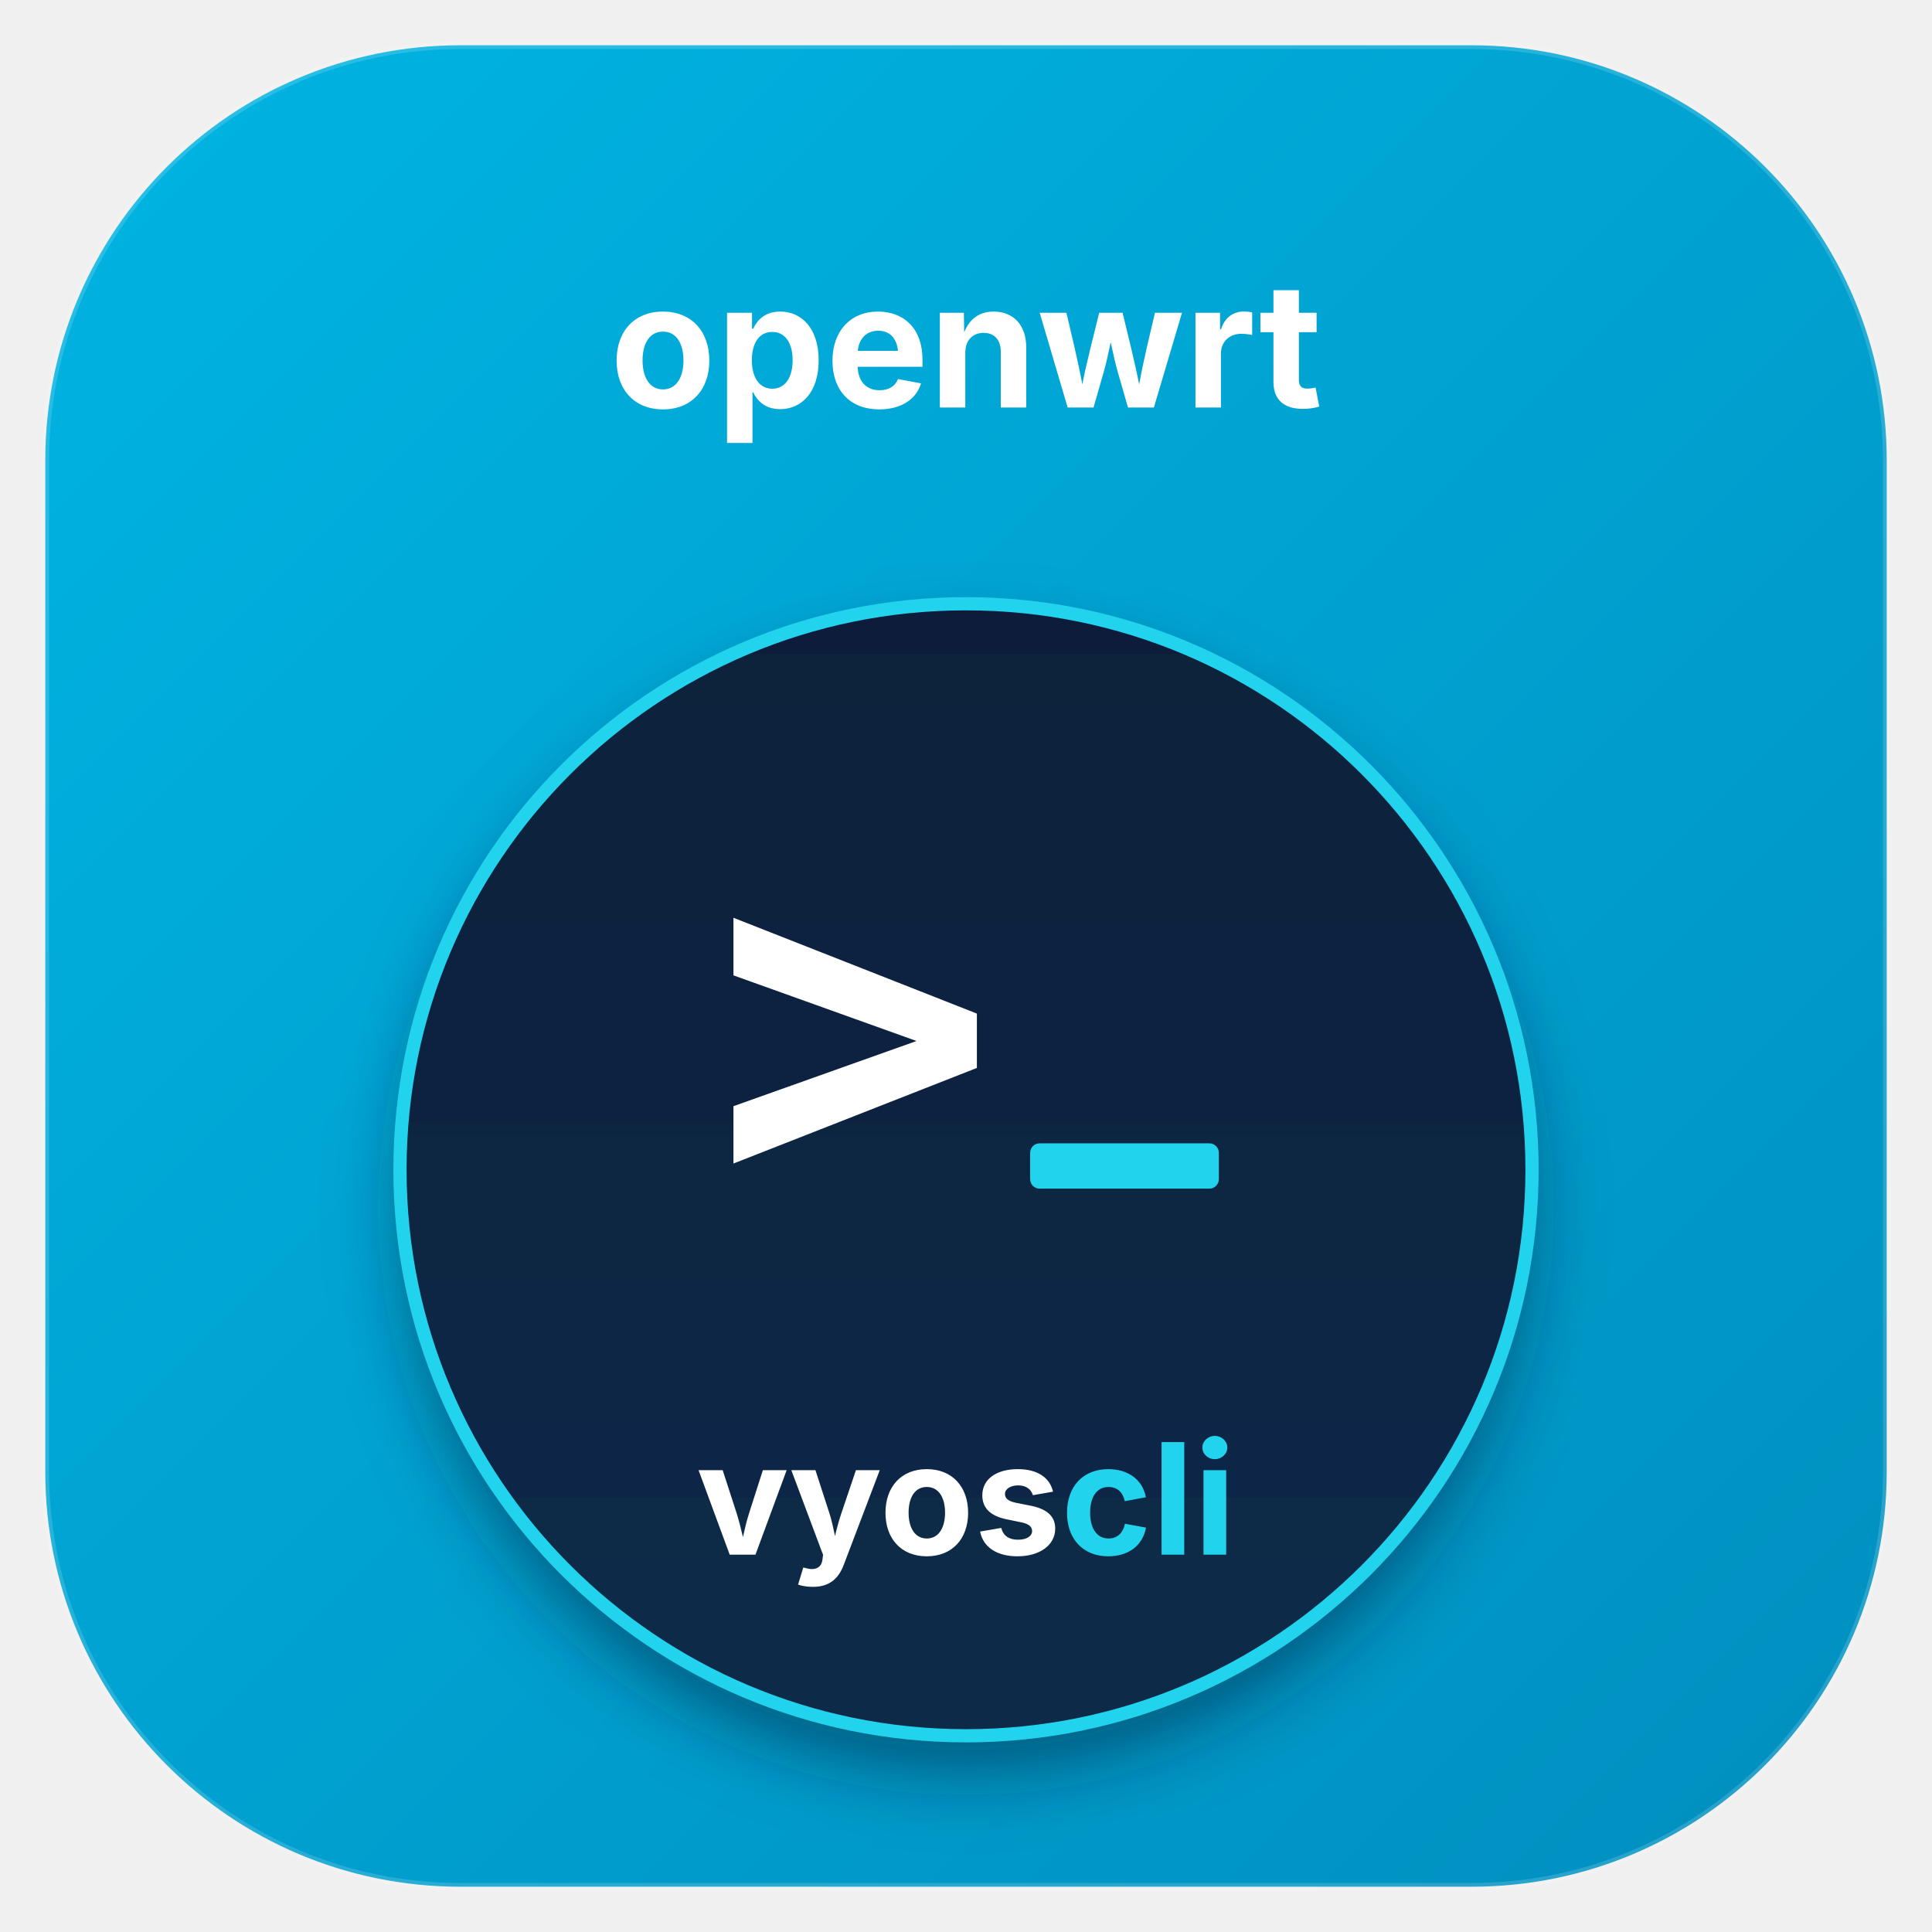
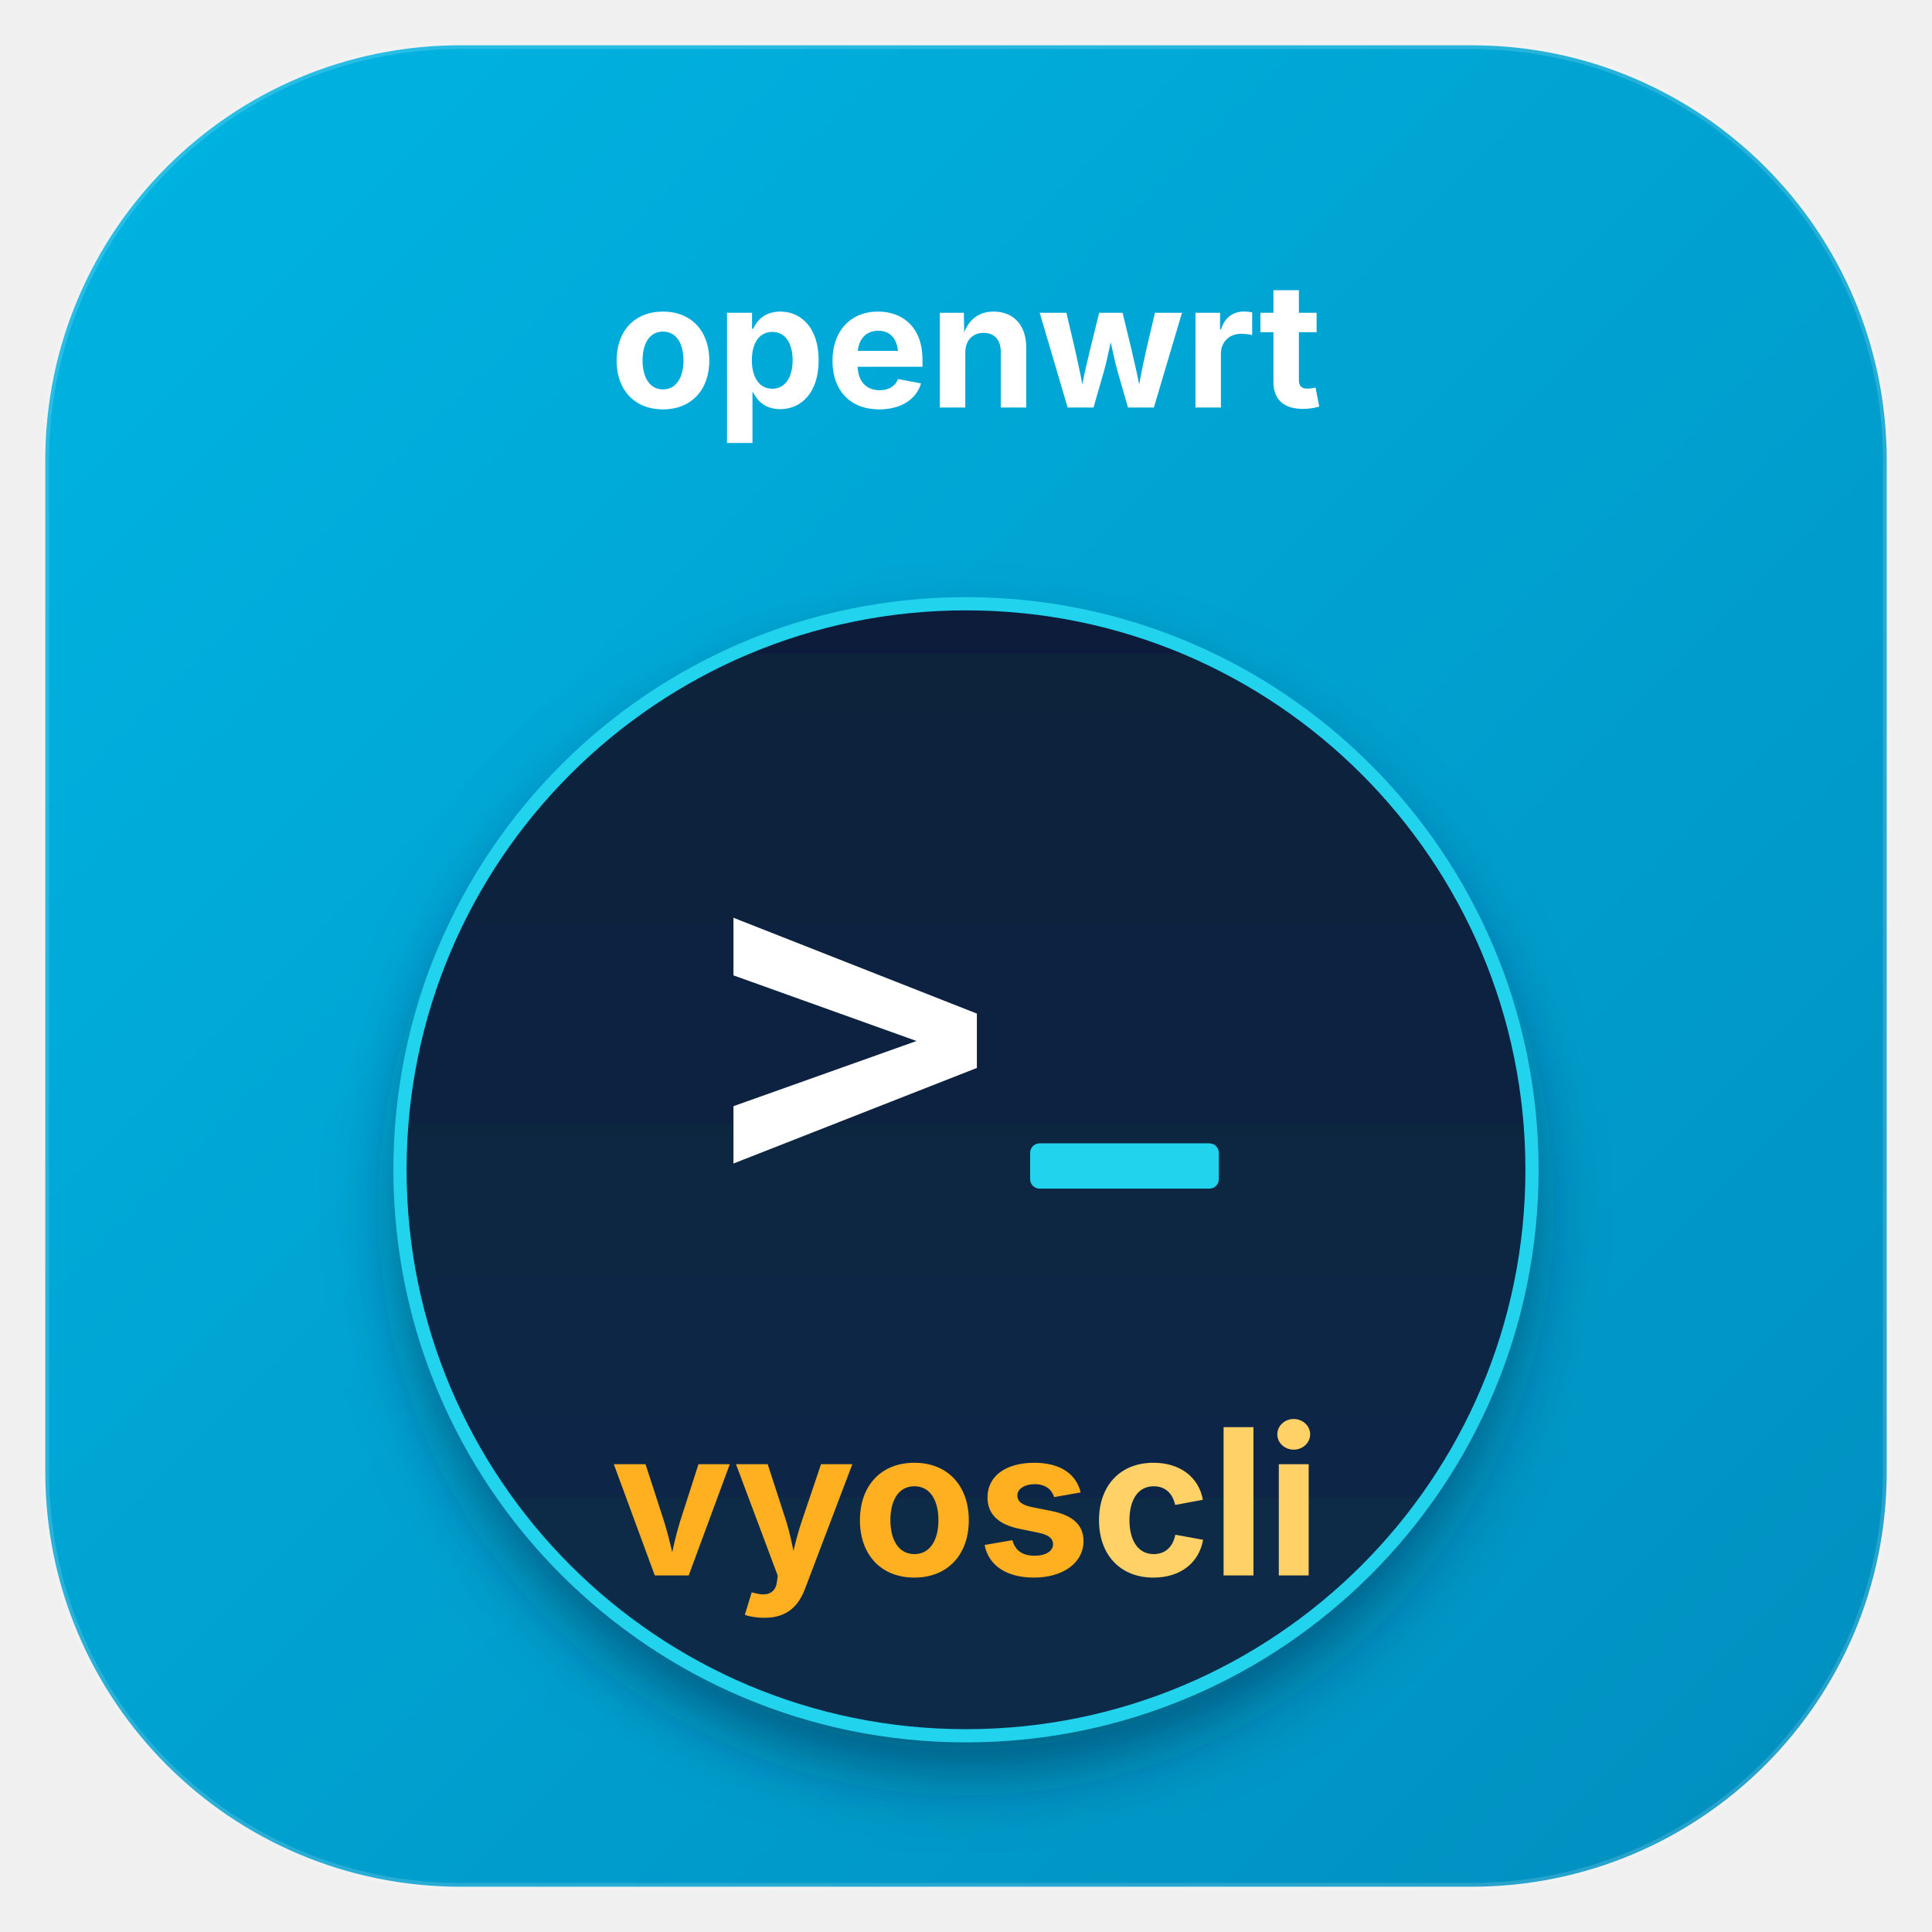
<svg xmlns="http://www.w3.org/2000/svg" viewBox="0 0 1024 1024" width="1024" height="1024" role="img" aria-labelledby="title">
  <defs>
    <linearGradient id="owrt" x1="0" y1="0" x2="1" y2="1">
      <stop offset="0" stop-color="#00b4e2" />
      <stop offset="1" stop-color="#008fbf" />
    </linearGradient>
    <linearGradient id="vyos" x1="0" y1="0" x2="0" y2="1">
      <stop offset="0" stop-color="#0c1f3a" />
      <stop offset="1" stop-color="#0f2b4a" />
    </linearGradient>
    <filter id="shadow" x="-20%" y="-20%" width="140%" height="150%">
      <feDropShadow dx="0" dy="20" stdDeviation="18" flood-color="#001e37" flood-opacity=".5" />
    </filter>
  </defs>
  <rect x="24" y="24" width="976" height="976" rx="220" fill="url(#owrt)" />
  <text x="512" y="216" text-anchor="middle" font-family="Segoe UI, Inter, sans-serif" font-size="92" font-weight="700" fill="#ffffff">openwrt</text>
  <g filter="url(#shadow)">
    <circle cx="512" cy="620" r="300" fill="url(#vyos)" />
  </g>
  <circle cx="512" cy="620" r="300" fill="none" stroke="#22d3ee" stroke-width="7" />
  <text x="378" y="630" font-family="Consolas, 'Cascadia Mono', monospace" font-size="250" font-weight="700" fill="#ffffff">&gt;</text>
  <rect x="546" y="606" width="100" height="24" rx="5" fill="#22d3ee" />
-   <text x="512" y="824" text-anchor="middle" font-family="Segoe UI, Inter, sans-serif" font-size="82" font-weight="700" fill="#ffffff">vyos<tspan fill="#22d3ee">cli</tspan>
+   <text x="512" y="835" text-anchor="middle" font-family="Segoe UI, Inter, sans-serif" font-size="108" font-weight="700" fill="#ffb020">vyos<tspan fill="#ffd166">cli</tspan>
  </text>
  <rect x="24" y="24" width="976" height="976" rx="220" fill="none" stroke="#ffffff" stroke-opacity=".16" stroke-width="4" />
</svg>
